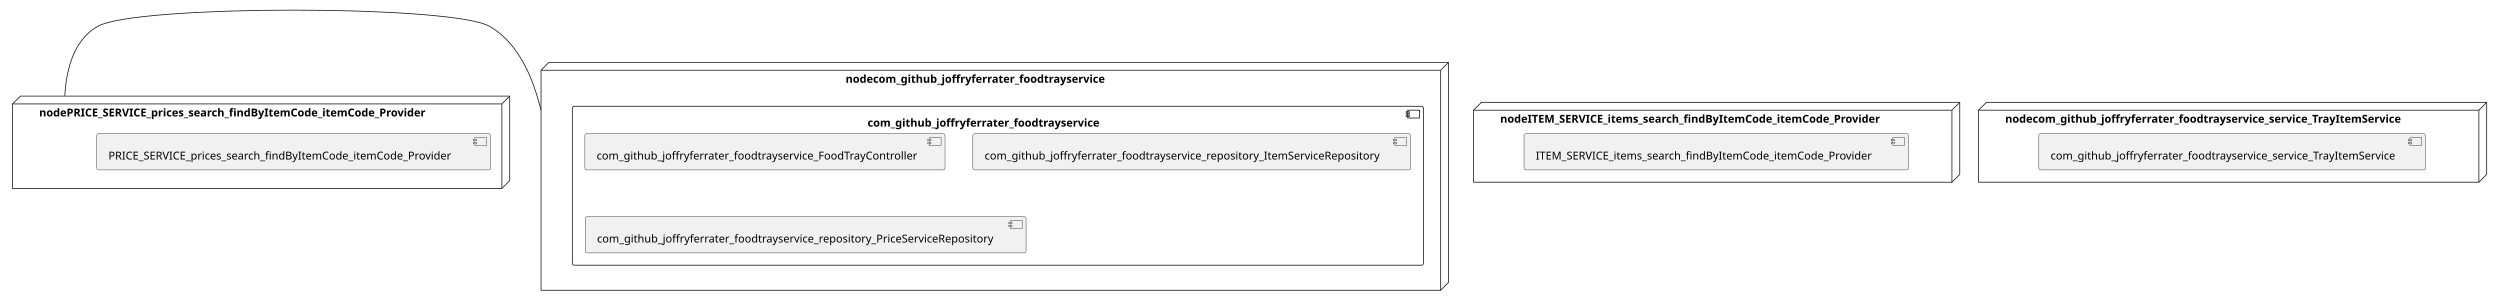
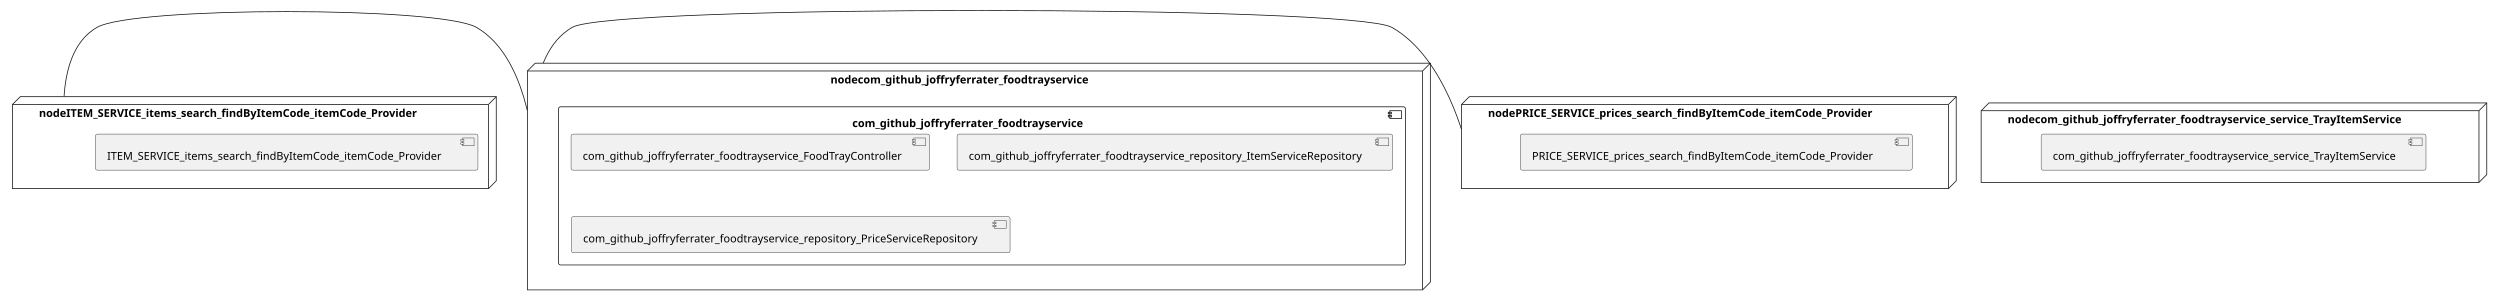
- <svg xmlns="http://www.w3.org/2000/svg" xmlns:xlink="http://www.w3.org/1999/xlink" contentStyleType="text/css" height="387px" preserveAspectRatio="none" style="width:3193px;height:387px;background:#FFFFFF;" version="1.1" viewBox="0 0 3193 387" width="3193px" zoomAndPan="magnify">
+ <svg xmlns="http://www.w3.org/2000/svg" xmlns:xlink="http://www.w3.org/1999/xlink" contentStyleType="text/css" height="389px" preserveAspectRatio="none" style="width:3209px;height:389px;background:#FFFFFF;" version="1.1" viewBox="0 0 3209 389" width="3209px" zoomAndPan="magnify">
  <defs />
  <g>
    <g id="cluster_nodecom_github_joffryferrater_foodtrayservice">
-       <polygon fill="none" points="691,89.73,701,79.73,1850,79.73,1850,360.73,1840,370.73,691,370.73,691,89.73" style="stroke:#181818;stroke-width:1.0;" />
-       <line style="stroke:#181818;stroke-width:1.0;" x1="1840" x2="1850" y1="89.73" y2="79.73" />
-       <line style="stroke:#181818;stroke-width:1.0;" x1="691" x2="1840" y1="89.73" y2="89.73" />
-       <line style="stroke:#181818;stroke-width:1.0;" x1="1840" x2="1840" y1="89.73" y2="370.73" />
-       <text fill="#000000" font-family="sans-serif" font-size="14" font-weight="bold" lengthAdjust="spacing" textLength="373" x="1080" y="105.725">nodecom_github_joffryferrater_foodtrayservice</text>
+       <polygon fill="none" points="677,91.11,687,81.11,1836,81.11,1836,362.11,1826,372.11,677,372.11,677,91.11" style="stroke:#181818;stroke-width:1.0;" />
+       <line style="stroke:#181818;stroke-width:1.0;" x1="1826" x2="1836" y1="91.11" y2="81.11" />
+       <line style="stroke:#181818;stroke-width:1.0;" x1="677" x2="1826" y1="91.11" y2="91.11" />
+       <line style="stroke:#181818;stroke-width:1.0;" x1="1826" x2="1826" y1="91.11" y2="372.11" />
+       <text fill="#000000" font-family="sans-serif" font-size="14" font-weight="bold" lengthAdjust="spacing" textLength="373" x="1066" y="107.105">nodecom_github_joffryferrater_foodtrayservice</text>
    </g>
    <g id="cluster_com_github_joffryferrater_foodtrayservice">
-       <rect fill="none" height="203" rx="2.5" ry="2.5" style="stroke:#181818;stroke-width:1.0;" width="1087" x="731" y="135.73" />
-       <rect fill="none" height="10" style="stroke:#181818;stroke-width:1.0;" width="15" x="1798" y="140.73" />
-       <rect fill="none" height="2" style="stroke:#181818;stroke-width:1.0;" width="4" x="1796" y="142.73" />
-       <rect fill="none" height="2" style="stroke:#181818;stroke-width:1.0;" width="4" x="1796" y="146.73" />
-       <text fill="#000000" font-family="sans-serif" font-size="14" font-weight="bold" lengthAdjust="spacing" textLength="333" x="1108" y="161.725">com_github_joffryferrater_foodtrayservice</text>
+       <rect fill="none" height="203" rx="2.5" ry="2.5" style="stroke:#181818;stroke-width:1.0;" width="1087" x="717" y="137.11" />
+       <rect fill="none" height="10" style="stroke:#181818;stroke-width:1.0;" width="15" x="1784" y="142.11" />
+       <rect fill="none" height="2" style="stroke:#181818;stroke-width:1.0;" width="4" x="1782" y="144.11" />
+       <rect fill="none" height="2" style="stroke:#181818;stroke-width:1.0;" width="4" x="1782" y="148.11" />
+       <text fill="#000000" font-family="sans-serif" font-size="14" font-weight="bold" lengthAdjust="spacing" textLength="333" x="1094" y="163.105">com_github_joffryferrater_foodtrayservice</text>
    </g>
    <g id="cluster_nodeITEM_SERVICE_items_search_findByItemCode_itemCode_Provider">
-       <polygon fill="none" points="1882,140.73,1892,130.73,2503,130.73,2503,222.73,2493,232.73,1882,232.73,1882,140.73" style="stroke:#181818;stroke-width:1.0;" />
-       <line style="stroke:#181818;stroke-width:1.0;" x1="2493" x2="2503" y1="140.73" y2="130.73" />
-       <line style="stroke:#181818;stroke-width:1.0;" x1="1882" x2="2493" y1="140.73" y2="140.73" />
-       <line style="stroke:#181818;stroke-width:1.0;" x1="2493" x2="2493" y1="140.73" y2="232.73" />
-       <text fill="#000000" font-family="sans-serif" font-size="14" font-weight="bold" lengthAdjust="spacing" textLength="545" x="1916" y="156.725">nodeITEM_SERVICE_items_search_findByItemCode_itemCode_Provider</text>
+       <polygon fill="none" points="16,134.11,26,124.11,637,124.11,637,232.11,627,242.11,16,242.11,16,134.11" style="stroke:#181818;stroke-width:1.0;" />
+       <line style="stroke:#181818;stroke-width:1.0;" x1="627" x2="637" y1="134.11" y2="124.11" />
+       <line style="stroke:#181818;stroke-width:1.0;" x1="16" x2="627" y1="134.11" y2="134.11" />
+       <line style="stroke:#181818;stroke-width:1.0;" x1="627" x2="627" y1="134.11" y2="242.11" />
+       <text fill="#000000" font-family="sans-serif" font-size="14" font-weight="bold" lengthAdjust="spacing" textLength="545" x="50" y="150.105">nodeITEM_SERVICE_items_search_findByItemCode_itemCode_Provider</text>
    </g>
    <g id="cluster_nodePRICE_SERVICE_prices_search_findByItemCode_itemCode_Provider">
-       <polygon fill="none" points="16,132.73,26,122.73,651,122.73,651,230.73,641,240.73,16,240.73,16,132.73" style="stroke:#181818;stroke-width:1.0;" />
-       <line style="stroke:#181818;stroke-width:1.0;" x1="641" x2="651" y1="132.73" y2="122.73" />
-       <line style="stroke:#181818;stroke-width:1.0;" x1="16" x2="641" y1="132.73" y2="132.73" />
-       <line style="stroke:#181818;stroke-width:1.0;" x1="641" x2="641" y1="132.73" y2="240.73" />
-       <text fill="#000000" font-family="sans-serif" font-size="14" font-weight="bold" lengthAdjust="spacing" textLength="559" x="50" y="148.725">nodePRICE_SERVICE_prices_search_findByItemCode_itemCode_Provider</text>
+       <polygon fill="none" points="1876,134.11,1886,124.11,2511,124.11,2511,232.11,2501,242.11,1876,242.11,1876,134.11" style="stroke:#181818;stroke-width:1.0;" />
+       <line style="stroke:#181818;stroke-width:1.0;" x1="2501" x2="2511" y1="134.11" y2="124.11" />
+       <line style="stroke:#181818;stroke-width:1.0;" x1="1876" x2="2501" y1="134.11" y2="134.11" />
+       <line style="stroke:#181818;stroke-width:1.0;" x1="2501" x2="2501" y1="134.11" y2="242.11" />
+       <text fill="#000000" font-family="sans-serif" font-size="14" font-weight="bold" lengthAdjust="spacing" textLength="559" x="1910" y="150.105">nodePRICE_SERVICE_prices_search_findByItemCode_itemCode_Provider</text>
    </g>
    <g id="cluster_nodecom_github_joffryferrater_foodtrayservice_service_TrayItemService">
-       <polygon fill="none" points="2527,140.73,2537,130.73,3176,130.73,3176,222.73,3166,232.73,2527,232.73,2527,140.73" style="stroke:#181818;stroke-width:1.0;" />
-       <line style="stroke:#181818;stroke-width:1.0;" x1="3166" x2="3176" y1="140.73" y2="130.73" />
-       <line style="stroke:#181818;stroke-width:1.0;" x1="2527" x2="3166" y1="140.73" y2="140.73" />
-       <line style="stroke:#181818;stroke-width:1.0;" x1="3166" x2="3166" y1="140.73" y2="232.73" />
-       <text fill="#000000" font-family="sans-serif" font-size="14" font-weight="bold" lengthAdjust="spacing" textLength="573" x="2561" y="156.725">nodecom_github_joffryferrater_foodtrayservice_service_TrayItemService</text>
+       <polygon fill="none" points="2543,142.11,2553,132.11,3192,132.11,3192,224.11,3182,234.11,2543,234.11,2543,142.11" style="stroke:#181818;stroke-width:1.0;" />
+       <line style="stroke:#181818;stroke-width:1.0;" x1="3182" x2="3192" y1="142.11" y2="132.11" />
+       <line style="stroke:#181818;stroke-width:1.0;" x1="2543" x2="3182" y1="142.11" y2="142.11" />
+       <line style="stroke:#181818;stroke-width:1.0;" x1="3182" x2="3182" y1="142.11" y2="234.11" />
+       <text fill="#000000" font-family="sans-serif" font-size="14" font-weight="bold" lengthAdjust="spacing" textLength="573" x="2577" y="158.105">nodecom_github_joffryferrater_foodtrayservice_service_TrayItemService</text>
    </g>
    <g id="elem_com_github_joffryferrater_foodtrayservice_FoodTrayController">
-       <a href="jferrater-tap-and-eat-microservices.system#_NnlzsdCNEe--4tYUApoczw" target="_top" title="jferrater-tap-and-eat-microservices.system#_NnlzsdCNEe--4tYUApoczw" xlink:actuate="onRequest" xlink:href="jferrater-tap-and-eat-microservices.system#_NnlzsdCNEe--4tYUApoczw" xlink:show="new" xlink:title="jferrater-tap-and-eat-microservices.system#_NnlzsdCNEe--4tYUApoczw" xlink:type="simple">
-         <rect fill="#F1F1F1" height="46.297" rx="2.5" ry="2.5" style="stroke:#181818;stroke-width:0.5;" width="460" x="747" y="170.73" />
-         <rect fill="#F1F1F1" height="10" style="stroke:#181818;stroke-width:0.5;" width="15" x="1187" y="175.73" />
-         <rect fill="#F1F1F1" height="2" style="stroke:#181818;stroke-width:0.5;" width="4" x="1185" y="177.73" />
-         <rect fill="#F1F1F1" height="2" style="stroke:#181818;stroke-width:0.5;" width="4" x="1185" y="181.73" />
-         <text fill="#000000" font-family="sans-serif" font-size="14" lengthAdjust="spacing" textLength="420" x="762" y="203.725">com_github_joffryferrater_foodtrayservice_FoodTrayController</text>
+       <a href="jferrater-tap-and-eat-microservices.system#_OpNPYdFWEe-lk_CYvCF0KA" target="_top" title="jferrater-tap-and-eat-microservices.system#_OpNPYdFWEe-lk_CYvCF0KA" xlink:actuate="onRequest" xlink:href="jferrater-tap-and-eat-microservices.system#_OpNPYdFWEe-lk_CYvCF0KA" xlink:show="new" xlink:title="jferrater-tap-and-eat-microservices.system#_OpNPYdFWEe-lk_CYvCF0KA" xlink:type="simple">
+         <rect fill="#F1F1F1" height="46.297" rx="2.5" ry="2.5" style="stroke:#181818;stroke-width:0.5;" width="460" x="733" y="172.11" />
+         <rect fill="#F1F1F1" height="10" style="stroke:#181818;stroke-width:0.5;" width="15" x="1173" y="177.11" />
+         <rect fill="#F1F1F1" height="2" style="stroke:#181818;stroke-width:0.5;" width="4" x="1171" y="179.11" />
+         <rect fill="#F1F1F1" height="2" style="stroke:#181818;stroke-width:0.5;" width="4" x="1171" y="183.11" />
+         <text fill="#000000" font-family="sans-serif" font-size="14" lengthAdjust="spacing" textLength="420" x="748" y="205.105">com_github_joffryferrater_foodtrayservice_FoodTrayController</text>
      </a>
    </g>
    <g id="elem_com_github_joffryferrater_foodtrayservice_repository_ItemServiceRepository">
-       <a href="jferrater-tap-and-eat-microservices.system#_NnlzsdCNEe--4tYUApoczw" target="_top" title="jferrater-tap-and-eat-microservices.system#_NnlzsdCNEe--4tYUApoczw" xlink:actuate="onRequest" xlink:href="jferrater-tap-and-eat-microservices.system#_NnlzsdCNEe--4tYUApoczw" xlink:show="new" xlink:title="jferrater-tap-and-eat-microservices.system#_NnlzsdCNEe--4tYUApoczw" xlink:type="simple">
-         <rect fill="#F1F1F1" height="46.297" rx="2.5" ry="2.5" style="stroke:#181818;stroke-width:0.5;" width="559" x="1242.5" y="170.73" />
-         <rect fill="#F1F1F1" height="10" style="stroke:#181818;stroke-width:0.5;" width="15" x="1781.5" y="175.73" />
-         <rect fill="#F1F1F1" height="2" style="stroke:#181818;stroke-width:0.5;" width="4" x="1779.5" y="177.73" />
-         <rect fill="#F1F1F1" height="2" style="stroke:#181818;stroke-width:0.5;" width="4" x="1779.5" y="181.73" />
-         <text fill="#000000" font-family="sans-serif" font-size="14" lengthAdjust="spacing" textLength="519" x="1257.5" y="203.725">com_github_joffryferrater_foodtrayservice_repository_ItemServiceRepository</text>
+       <a href="jferrater-tap-and-eat-microservices.system#_OpNPYdFWEe-lk_CYvCF0KA" target="_top" title="jferrater-tap-and-eat-microservices.system#_OpNPYdFWEe-lk_CYvCF0KA" xlink:actuate="onRequest" xlink:href="jferrater-tap-and-eat-microservices.system#_OpNPYdFWEe-lk_CYvCF0KA" xlink:show="new" xlink:title="jferrater-tap-and-eat-microservices.system#_OpNPYdFWEe-lk_CYvCF0KA" xlink:type="simple">
+         <rect fill="#F1F1F1" height="46.297" rx="2.5" ry="2.5" style="stroke:#181818;stroke-width:0.5;" width="559" x="1228.5" y="172.11" />
+         <rect fill="#F1F1F1" height="10" style="stroke:#181818;stroke-width:0.5;" width="15" x="1767.5" y="177.11" />
+         <rect fill="#F1F1F1" height="2" style="stroke:#181818;stroke-width:0.5;" width="4" x="1765.5" y="179.11" />
+         <rect fill="#F1F1F1" height="2" style="stroke:#181818;stroke-width:0.5;" width="4" x="1765.5" y="183.11" />
+         <text fill="#000000" font-family="sans-serif" font-size="14" lengthAdjust="spacing" textLength="519" x="1243.5" y="205.105">com_github_joffryferrater_foodtrayservice_repository_ItemServiceRepository</text>
      </a>
    </g>
    <g id="elem_com_github_joffryferrater_foodtrayservice_repository_PriceServiceRepository">
-       <a href="jferrater-tap-and-eat-microservices.system#_NnlzsdCNEe--4tYUApoczw" target="_top" title="jferrater-tap-and-eat-microservices.system#_NnlzsdCNEe--4tYUApoczw" xlink:actuate="onRequest" xlink:href="jferrater-tap-and-eat-microservices.system#_NnlzsdCNEe--4tYUApoczw" xlink:show="new" xlink:title="jferrater-tap-and-eat-microservices.system#_NnlzsdCNEe--4tYUApoczw" xlink:type="simple">
-         <rect fill="#F1F1F1" height="46.297" rx="2.5" ry="2.5" style="stroke:#181818;stroke-width:0.5;" width="563" x="747.5" y="276.73" />
-         <rect fill="#F1F1F1" height="10" style="stroke:#181818;stroke-width:0.5;" width="15" x="1290.5" y="281.73" />
-         <rect fill="#F1F1F1" height="2" style="stroke:#181818;stroke-width:0.5;" width="4" x="1288.5" y="283.73" />
-         <rect fill="#F1F1F1" height="2" style="stroke:#181818;stroke-width:0.5;" width="4" x="1288.5" y="287.73" />
-         <text fill="#000000" font-family="sans-serif" font-size="14" lengthAdjust="spacing" textLength="523" x="762.5" y="309.725">com_github_joffryferrater_foodtrayservice_repository_PriceServiceRepository</text>
+       <a href="jferrater-tap-and-eat-microservices.system#_OpNPYdFWEe-lk_CYvCF0KA" target="_top" title="jferrater-tap-and-eat-microservices.system#_OpNPYdFWEe-lk_CYvCF0KA" xlink:actuate="onRequest" xlink:href="jferrater-tap-and-eat-microservices.system#_OpNPYdFWEe-lk_CYvCF0KA" xlink:show="new" xlink:title="jferrater-tap-and-eat-microservices.system#_OpNPYdFWEe-lk_CYvCF0KA" xlink:type="simple">
+         <rect fill="#F1F1F1" height="46.297" rx="2.5" ry="2.5" style="stroke:#181818;stroke-width:0.5;" width="563" x="733.5" y="278.11" />
+         <rect fill="#F1F1F1" height="10" style="stroke:#181818;stroke-width:0.5;" width="15" x="1276.5" y="283.11" />
+         <rect fill="#F1F1F1" height="2" style="stroke:#181818;stroke-width:0.5;" width="4" x="1274.5" y="285.11" />
+         <rect fill="#F1F1F1" height="2" style="stroke:#181818;stroke-width:0.5;" width="4" x="1274.5" y="289.11" />
+         <text fill="#000000" font-family="sans-serif" font-size="14" lengthAdjust="spacing" textLength="523" x="748.5" y="311.105">com_github_joffryferrater_foodtrayservice_repository_PriceServiceRepository</text>
      </a>
    </g>
    <g id="elem_ITEM_SERVICE_items_search_findByItemCode_itemCode_Provider">
-       <a href="jferrater-tap-and-eat-microservices.system#_NnlzsdCNEe--4tYUApoczw" target="_top" title="jferrater-tap-and-eat-microservices.system#_NnlzsdCNEe--4tYUApoczw" xlink:actuate="onRequest" xlink:href="jferrater-tap-and-eat-microservices.system#_NnlzsdCNEe--4tYUApoczw" xlink:show="new" xlink:title="jferrater-tap-and-eat-microservices.system#_NnlzsdCNEe--4tYUApoczw" xlink:type="simple">
-         <rect fill="#F1F1F1" height="46.297" rx="2.5" ry="2.5" style="stroke:#181818;stroke-width:0.5;" width="491" x="1946.5" y="170.73" />
-         <rect fill="#F1F1F1" height="10" style="stroke:#181818;stroke-width:0.5;" width="15" x="2417.5" y="175.73" />
-         <rect fill="#F1F1F1" height="2" style="stroke:#181818;stroke-width:0.5;" width="4" x="2415.5" y="177.73" />
-         <rect fill="#F1F1F1" height="2" style="stroke:#181818;stroke-width:0.5;" width="4" x="2415.5" y="181.73" />
-         <text fill="#000000" font-family="sans-serif" font-size="14" lengthAdjust="spacing" textLength="451" x="1961.5" y="203.725">ITEM_SERVICE_items_search_findByItemCode_itemCode_Provider</text>
+       <a href="jferrater-tap-and-eat-microservices.system#_OpNPYdFWEe-lk_CYvCF0KA" target="_top" title="jferrater-tap-and-eat-microservices.system#_OpNPYdFWEe-lk_CYvCF0KA" xlink:actuate="onRequest" xlink:href="jferrater-tap-and-eat-microservices.system#_OpNPYdFWEe-lk_CYvCF0KA" xlink:show="new" xlink:title="jferrater-tap-and-eat-microservices.system#_OpNPYdFWEe-lk_CYvCF0KA" xlink:type="simple">
+         <rect fill="#F1F1F1" height="46.297" rx="2.5" ry="2.5" style="stroke:#181818;stroke-width:0.5;" width="491" x="122.5" y="172.11" />
+         <rect fill="#F1F1F1" height="10" style="stroke:#181818;stroke-width:0.5;" width="15" x="593.5" y="177.11" />
+         <rect fill="#F1F1F1" height="2" style="stroke:#181818;stroke-width:0.5;" width="4" x="591.5" y="179.11" />
+         <rect fill="#F1F1F1" height="2" style="stroke:#181818;stroke-width:0.5;" width="4" x="591.5" y="183.11" />
+         <text fill="#000000" font-family="sans-serif" font-size="14" lengthAdjust="spacing" textLength="451" x="137.5" y="205.105">ITEM_SERVICE_items_search_findByItemCode_itemCode_Provider</text>
      </a>
    </g>
    <g id="elem_PRICE_SERVICE_prices_search_findByItemCode_itemCode_Provider">
-       <a href="jferrater-tap-and-eat-microservices.system#_NnlzsdCNEe--4tYUApoczw" target="_top" title="jferrater-tap-and-eat-microservices.system#_NnlzsdCNEe--4tYUApoczw" xlink:actuate="onRequest" xlink:href="jferrater-tap-and-eat-microservices.system#_NnlzsdCNEe--4tYUApoczw" xlink:show="new" xlink:title="jferrater-tap-and-eat-microservices.system#_NnlzsdCNEe--4tYUApoczw" xlink:type="simple">
-         <rect fill="#F1F1F1" height="46.297" rx="2.5" ry="2.5" style="stroke:#181818;stroke-width:0.5;" width="503" x="123.5" y="170.73" />
-         <rect fill="#F1F1F1" height="10" style="stroke:#181818;stroke-width:0.5;" width="15" x="606.5" y="175.73" />
-         <rect fill="#F1F1F1" height="2" style="stroke:#181818;stroke-width:0.5;" width="4" x="604.5" y="177.73" />
-         <rect fill="#F1F1F1" height="2" style="stroke:#181818;stroke-width:0.5;" width="4" x="604.5" y="181.73" />
-         <text fill="#000000" font-family="sans-serif" font-size="14" lengthAdjust="spacing" textLength="463" x="138.5" y="203.725">PRICE_SERVICE_prices_search_findByItemCode_itemCode_Provider</text>
+       <a href="jferrater-tap-and-eat-microservices.system#_OpNPYdFWEe-lk_CYvCF0KA" target="_top" title="jferrater-tap-and-eat-microservices.system#_OpNPYdFWEe-lk_CYvCF0KA" xlink:actuate="onRequest" xlink:href="jferrater-tap-and-eat-microservices.system#_OpNPYdFWEe-lk_CYvCF0KA" xlink:show="new" xlink:title="jferrater-tap-and-eat-microservices.system#_OpNPYdFWEe-lk_CYvCF0KA" xlink:type="simple">
+         <rect fill="#F1F1F1" height="46.297" rx="2.5" ry="2.5" style="stroke:#181818;stroke-width:0.5;" width="503" x="1951.5" y="172.11" />
+         <rect fill="#F1F1F1" height="10" style="stroke:#181818;stroke-width:0.5;" width="15" x="2434.5" y="177.11" />
+         <rect fill="#F1F1F1" height="2" style="stroke:#181818;stroke-width:0.5;" width="4" x="2432.5" y="179.11" />
+         <rect fill="#F1F1F1" height="2" style="stroke:#181818;stroke-width:0.5;" width="4" x="2432.5" y="183.11" />
+         <text fill="#000000" font-family="sans-serif" font-size="14" lengthAdjust="spacing" textLength="463" x="1966.5" y="205.105">PRICE_SERVICE_prices_search_findByItemCode_itemCode_Provider</text>
      </a>
    </g>
    <g id="elem_com_github_joffryferrater_foodtrayservice_service_TrayItemService">
-       <a href="jferrater-tap-and-eat-microservices.system#_NnlzsdCNEe--4tYUApoczw" target="_top" title="jferrater-tap-and-eat-microservices.system#_NnlzsdCNEe--4tYUApoczw" xlink:actuate="onRequest" xlink:href="jferrater-tap-and-eat-microservices.system#_NnlzsdCNEe--4tYUApoczw" xlink:show="new" xlink:title="jferrater-tap-and-eat-microservices.system#_NnlzsdCNEe--4tYUApoczw" xlink:type="simple">
-         <rect fill="#F1F1F1" height="46.297" rx="2.5" ry="2.5" style="stroke:#181818;stroke-width:0.5;" width="494" x="2604" y="170.73" />
-         <rect fill="#F1F1F1" height="10" style="stroke:#181818;stroke-width:0.5;" width="15" x="3078" y="175.73" />
-         <rect fill="#F1F1F1" height="2" style="stroke:#181818;stroke-width:0.5;" width="4" x="3076" y="177.73" />
-         <rect fill="#F1F1F1" height="2" style="stroke:#181818;stroke-width:0.5;" width="4" x="3076" y="181.73" />
-         <text fill="#000000" font-family="sans-serif" font-size="14" lengthAdjust="spacing" textLength="454" x="2619" y="203.725">com_github_joffryferrater_foodtrayservice_service_TrayItemService</text>
+       <a href="jferrater-tap-and-eat-microservices.system#_OpNPYdFWEe-lk_CYvCF0KA" target="_top" title="jferrater-tap-and-eat-microservices.system#_OpNPYdFWEe-lk_CYvCF0KA" xlink:actuate="onRequest" xlink:href="jferrater-tap-and-eat-microservices.system#_OpNPYdFWEe-lk_CYvCF0KA" xlink:show="new" xlink:title="jferrater-tap-and-eat-microservices.system#_OpNPYdFWEe-lk_CYvCF0KA" xlink:type="simple">
+         <rect fill="#F1F1F1" height="46.297" rx="2.5" ry="2.5" style="stroke:#181818;stroke-width:0.5;" width="494" x="2620" y="172.11" />
+         <rect fill="#F1F1F1" height="10" style="stroke:#181818;stroke-width:0.5;" width="15" x="3094" y="177.11" />
+         <rect fill="#F1F1F1" height="2" style="stroke:#181818;stroke-width:0.5;" width="4" x="3092" y="179.11" />
+         <rect fill="#F1F1F1" height="2" style="stroke:#181818;stroke-width:0.5;" width="4" x="3092" y="183.11" />
+         <text fill="#000000" font-family="sans-serif" font-size="14" lengthAdjust="spacing" textLength="454" x="2635" y="205.105">com_github_joffryferrater_foodtrayservice_service_TrayItemService</text>
      </a>
    </g>
+     <g id="link_nodeITEM_SERVICE_items_search_findByItemCode_itemCode_Provider_nodecom_github_joffryferrater_foodtrayservice">
+       <path d="M82.253,123.791 C82.286,123.249 82.322,122.706 82.359,122.162 C82.435,121.075 82.518,119.985 82.61,118.893 C82.793,116.71 83.011,114.518 83.266,112.325 C83.775,107.938 84.432,103.543 85.263,99.188 C86.925,90.477 89.282,81.922 92.538,73.897 C99.051,57.847 109.16,43.92 124.5,35.11 C171.42,8.16 564.58,8.16 611.5,35.11 C643.84,53.685 662.048,90.892 672.249,124.755 C673.524,128.988 674.674,133.168 675.711,137.254 C675.97,138.275 676.222,139.29 676.468,140.299 C676.59,140.804 676.711,141.306 676.83,141.807 " fill="none" id="nodeITEM_SERVICE_items_search_findByItemCode_itemCode_Provider-nodecom_github_joffryferrater_foodtrayservice" style="stroke:#181818;stroke-width:1.0;" />
+     </g>
    <g id="link_nodePRICE_SERVICE_prices_search_findByItemCode_itemCode_Provider_nodecom_github_joffryferrater_foodtrayservice">
-       <path d="M82.757,122.392 C82.787,121.85 82.819,121.307 82.853,120.763 C82.921,119.675 82.997,118.585 83.081,117.493 C83.25,115.309 83.453,113.118 83.694,110.924 C84.174,106.537 84.802,102.142 85.606,97.786 C87.212,89.074 89.516,80.519 92.725,72.496 C99.144,56.449 109.183,42.528 124.5,33.73 C172.77,6 577.23,6 625.5,33.73 C657.84,52.305 676.048,89.513 686.249,123.375 C687.524,127.608 688.674,131.788 689.711,135.874 C689.97,136.895 690.222,137.91 690.468,138.919 C690.59,139.424 690.711,139.926 690.83,140.427 " fill="none" id="nodePRICE_SERVICE_prices_search_findByItemCode_itemCode_Provider-nodecom_github_joffryferrater_foodtrayservice" style="stroke:#181818;stroke-width:1.0;" />
+       <path d="M1875.877,165.81 C1875.343,164.157 1874.78,162.454 1874.188,160.705 C1873.004,157.208 1871.704,153.53 1870.283,149.712 C1867.44,142.076 1864.113,133.882 1860.264,125.465 C1844.865,91.795 1821.1,54.545 1786.5,35.11 C1735.54,6.49 785.18,6 734.5,35.11 C719.12,43.945 708.259,57.654 700.636,73.412 C699.683,75.382 698.781,77.384 697.927,79.412 C697.713,79.919 697.503,80.428 697.295,80.938 " fill="none" id="nodePRICE_SERVICE_prices_search_findByItemCode_itemCode_Provider-nodecom_github_joffryferrater_foodtrayservice" style="stroke:#181818;stroke-width:1.0;" />
    </g>
  </g>
</svg>
